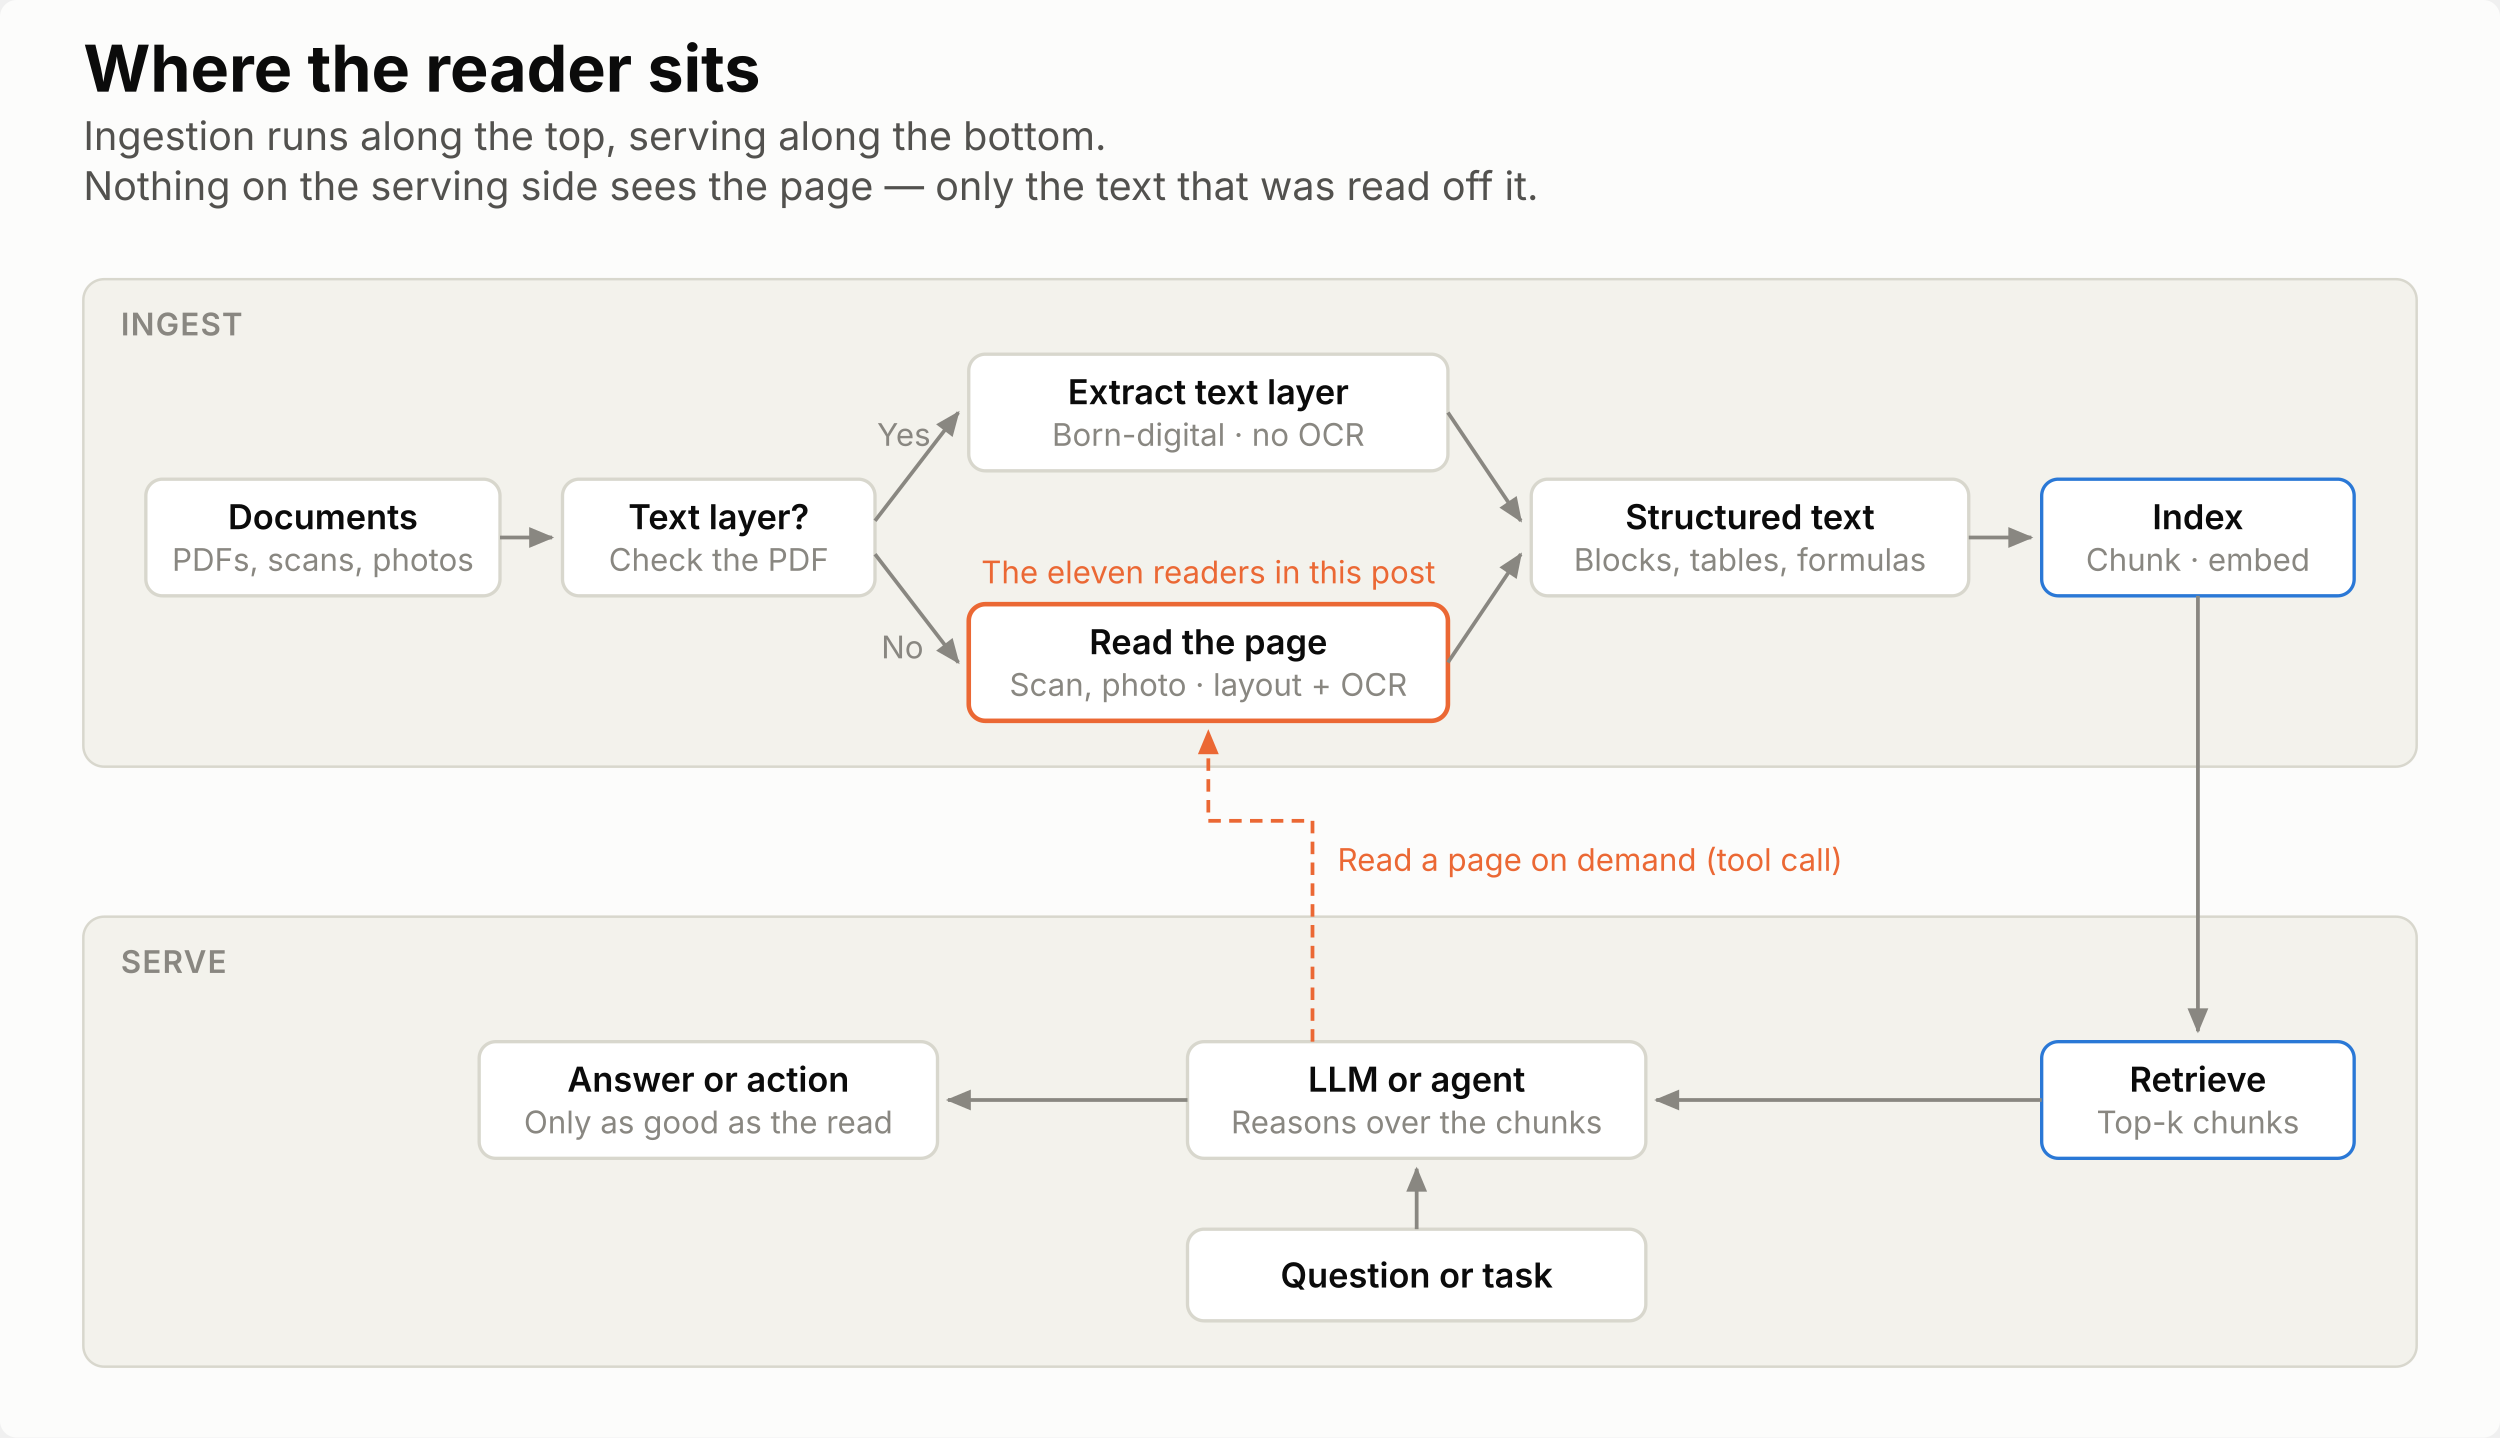
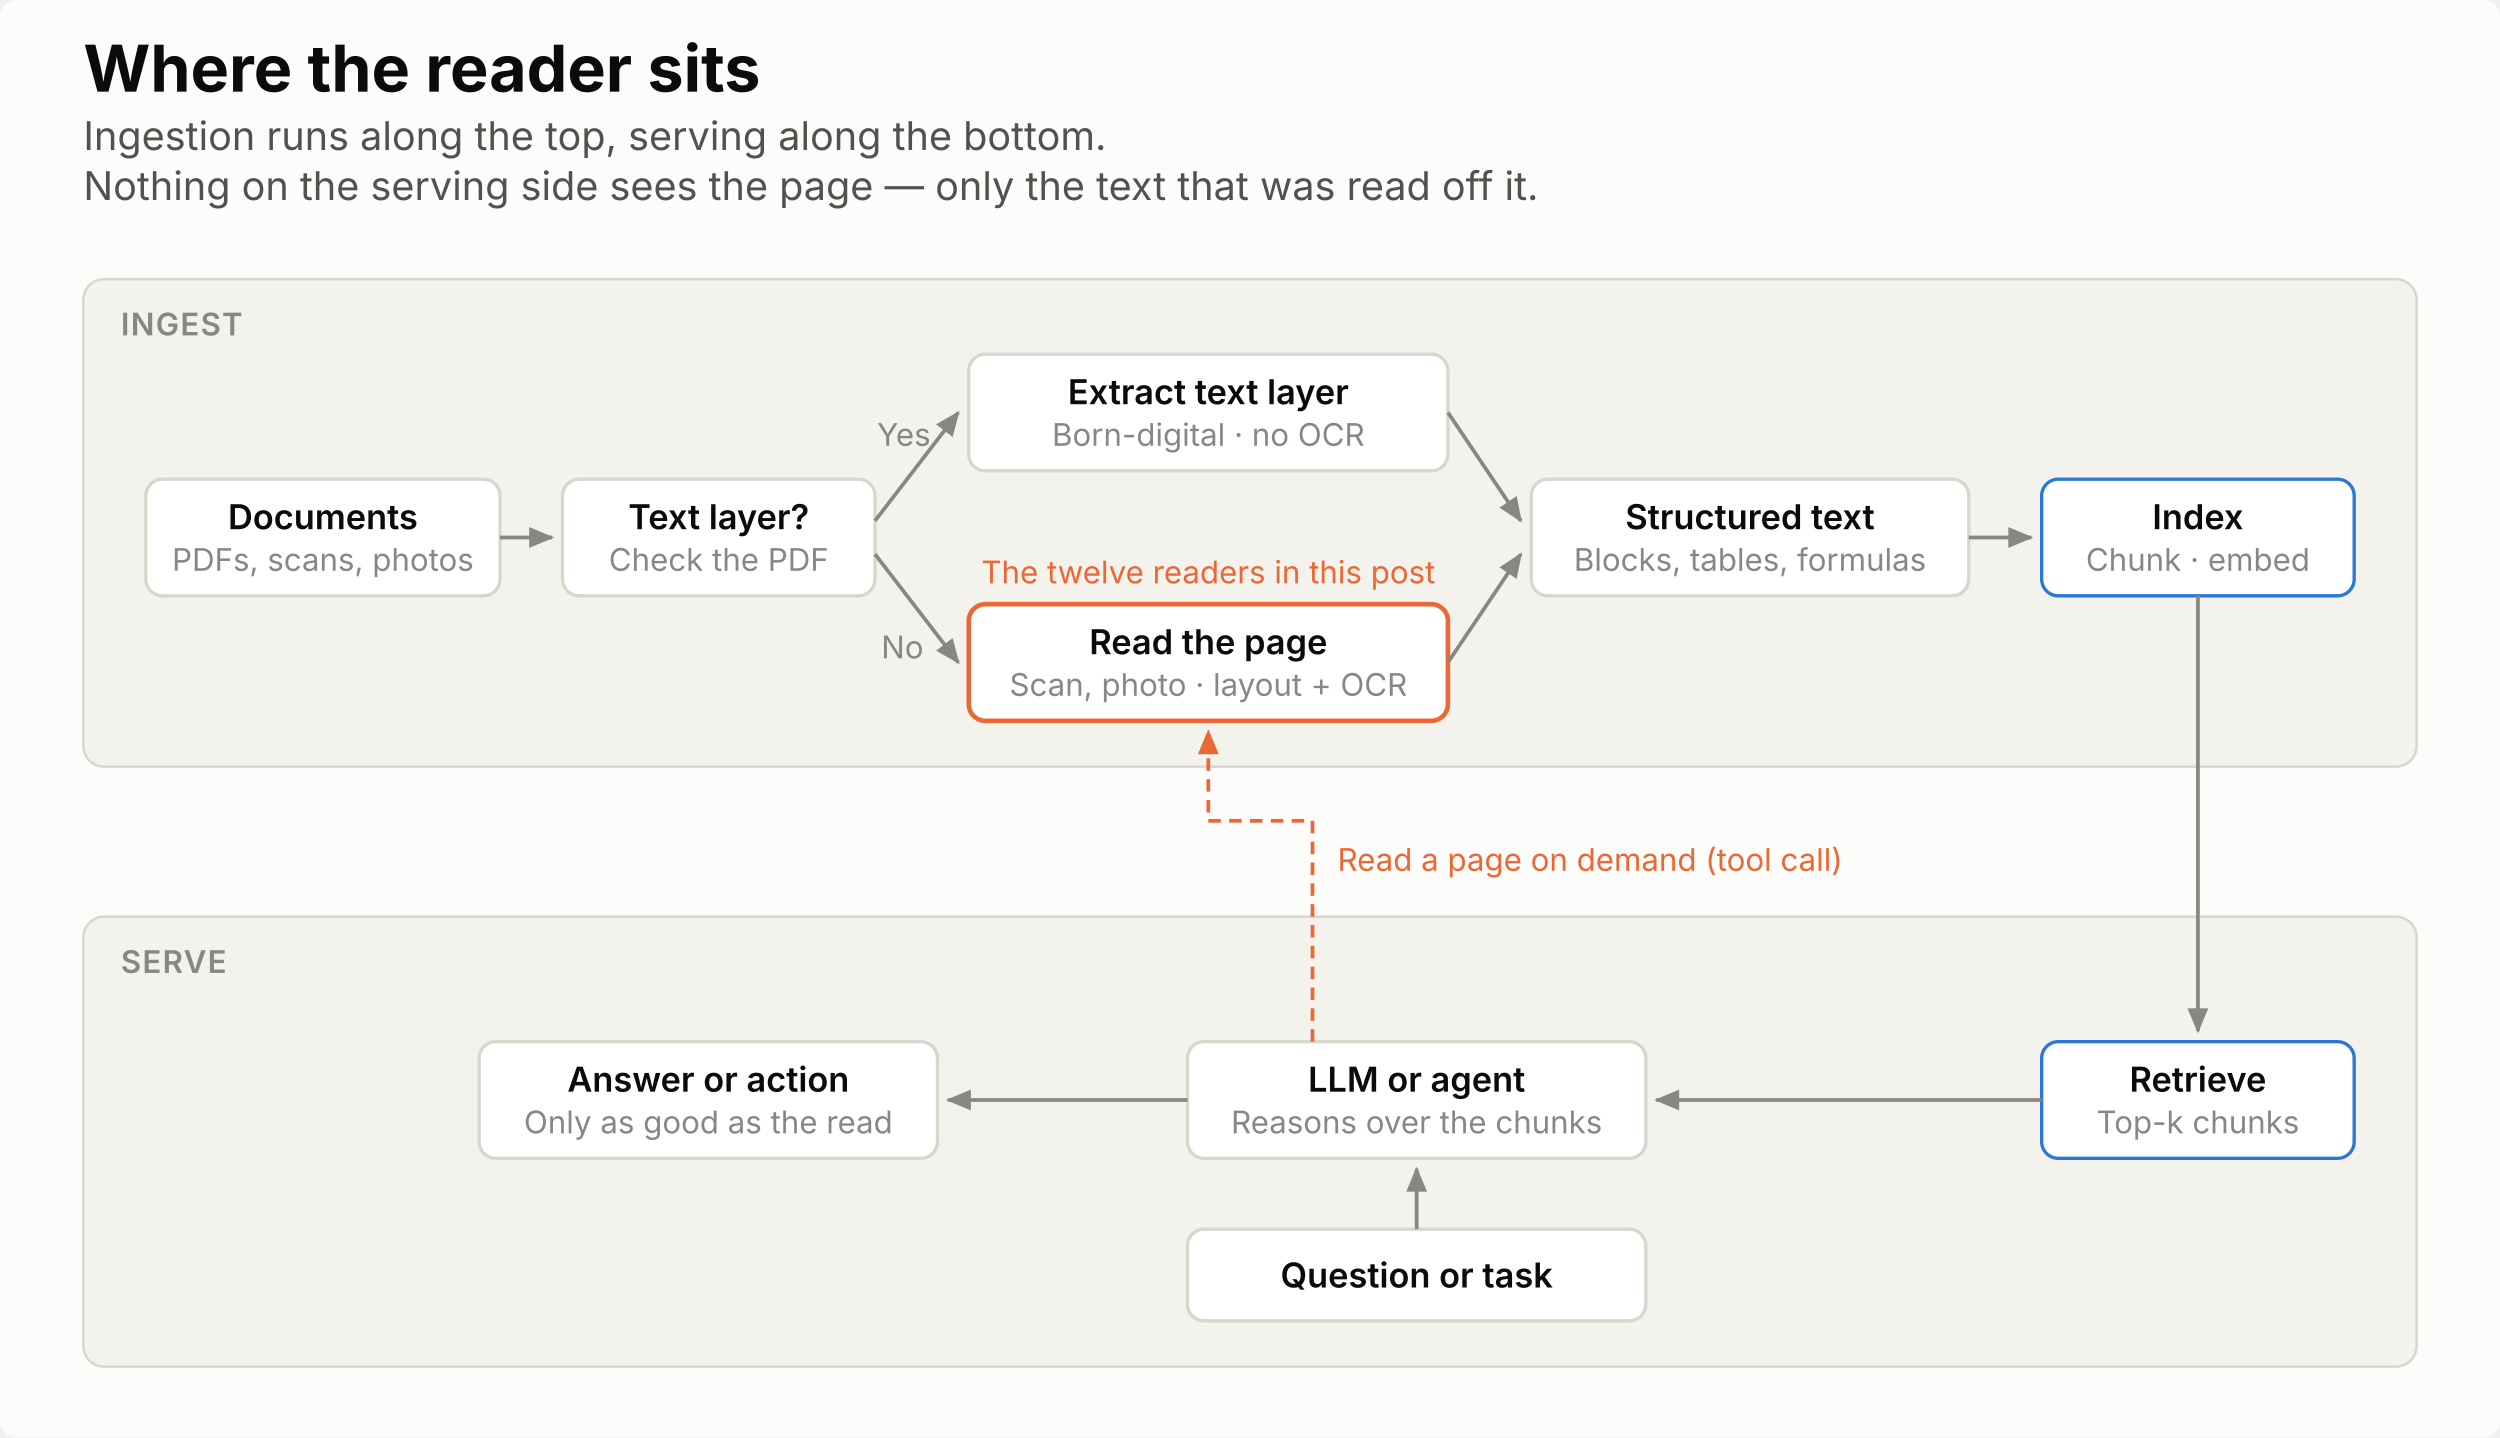
<svg xmlns="http://www.w3.org/2000/svg" width="1200" height="690" viewBox="0 0 1200 690">
  <rect width="100%" height="100%" fill="#fcfcfb" rx="8" />
  <defs>
    <marker id="arc_light" markerWidth="14" markerHeight="12" refX="11" refY="5" orient="auto" markerUnits="userSpaceOnUse">
      <path d="M0,0 L12,5 L0,10 Z" fill="#898781" />
    </marker>
    <marker id="aro_light" markerWidth="14" markerHeight="12" refX="11" refY="5" orient="auto" markerUnits="userSpaceOnUse">
      <path d="M0,0 L12,5 L0,10 Z" fill="#eb6834" />
    </marker>
  </defs>
  <style>text { font-family: -apple-system, BlinkMacSystemFont, "Segoe UI", sans-serif; fill: #52514e; font-size: 18px; }.title { font-size: 31px; font-weight: 700; fill: #0b0b0b; }.subtitle { font-size: 19px; fill: #52514e; }.lab { fill: #0b0b0b; font-weight: 600; font-size: 16.5px; }.tiny { font-size: 15px; fill: #898781; }.band { font-size: 15px; font-weight: 600; letter-spacing: 0.04em; fill: #898781; }</style>
  <text class="title" x="40" y="44">Where the reader sits</text>
  <text class="subtitle" x="40" y="72">Ingestion runs along the top, serving along the bottom.</text>
  <text class="subtitle" x="40" y="96">Nothing on the serving side sees the page — only the text that was read off it.</text>
  <rect x="40" y="134" width="1120" height="234" rx="10" fill="#f3f2ec" stroke="#d8d7cd" stroke-width="1.2" />
  <text class="band" x="58" y="161">INGEST</text>
  <rect x="70" y="230" width="170" height="56" rx="8" fill="#ffffff" stroke="#d8d7cd" stroke-width="1.6" />
  <text class="lab" x="155.0" y="254" text-anchor="middle">Documents</text>
  <text class="tiny" x="155.0" y="274" text-anchor="middle">PDFs, scans, photos</text>
  <rect x="270" y="230" width="150" height="56" rx="8" fill="#ffffff" stroke="#d8d7cd" stroke-width="1.6" />
  <text class="lab" x="345.0" y="254" text-anchor="middle">Text layer?</text>
  <text class="tiny" x="345.0" y="274" text-anchor="middle">Check the PDF</text>
  <rect x="465" y="170" width="230" height="56" rx="8" fill="#ffffff" stroke="#d8d7cd" stroke-width="1.6" />
  <text class="lab" x="580.0" y="194" text-anchor="middle">Extract text layer</text>
  <text class="tiny" x="580.0" y="214" text-anchor="middle">Born-digital · no OCR</text>
-   <text class="tiny" x="580" y="280" text-anchor="middle" style="fill:#eb6834">The eleven readers in this post</text>
+   <text class="tiny" x="580" y="280" text-anchor="middle" style="fill:#eb6834">The twelve readers in this post</text>
  <rect x="465" y="290" width="230" height="56" rx="8" fill="#ffffff" stroke="#eb6834" stroke-width="2.2" />
  <text class="lab" x="580.0" y="314" text-anchor="middle">Read the page</text>
  <text class="tiny" x="580.0" y="334" text-anchor="middle">Scan, photo · layout + OCR</text>
  <rect x="735" y="230" width="210" height="56" rx="8" fill="#ffffff" stroke="#d8d7cd" stroke-width="1.6" />
  <text class="lab" x="840.0" y="254" text-anchor="middle">Structured text</text>
  <text class="tiny" x="840.0" y="274" text-anchor="middle">Blocks, tables, formulas</text>
  <rect x="980" y="230" width="150" height="56" rx="8" fill="#ffffff" stroke="#2a78d6" stroke-width="1.6" />
  <text class="lab" x="1055.0" y="254" text-anchor="middle">Index</text>
  <text class="tiny" x="1055.0" y="274" text-anchor="middle">Chunk · embed</text>
  <polyline points="240,258 265,258" fill="none" stroke="#898781" stroke-width="1.8" marker-end="url(#arc_light)" />
  <polyline points="420,250 460,198" fill="none" stroke="#898781" stroke-width="1.8" marker-end="url(#arc_light)" />
  <polyline points="420,266 460,318" fill="none" stroke="#898781" stroke-width="1.8" marker-end="url(#arc_light)" />
  <text class="tiny" x="421" y="214">Yes</text>
  <text class="tiny" x="423" y="316">No</text>
  <polyline points="695,198 730,250" fill="none" stroke="#898781" stroke-width="1.8" marker-end="url(#arc_light)" />
  <polyline points="695,318 730,266" fill="none" stroke="#898781" stroke-width="1.8" marker-end="url(#arc_light)" />
  <polyline points="945,258 975,258" fill="none" stroke="#898781" stroke-width="1.8" marker-end="url(#arc_light)" />
  <rect x="40" y="440" width="1120" height="216" rx="10" fill="#f3f2ec" stroke="#d8d7cd" stroke-width="1.2" />
  <text class="band" x="58" y="467">SERVE</text>
  <rect x="980" y="500" width="150" height="56" rx="8" fill="#ffffff" stroke="#2a78d6" stroke-width="1.6" />
  <text class="lab" x="1055.0" y="524" text-anchor="middle">Retrieve</text>
  <text class="tiny" x="1055.0" y="544" text-anchor="middle">Top-k chunks</text>
  <rect x="570" y="500" width="220" height="56" rx="8" fill="#ffffff" stroke="#d8d7cd" stroke-width="1.6" />
  <text class="lab" x="680.0" y="524" text-anchor="middle">LLM or agent</text>
  <text class="tiny" x="680.0" y="544" text-anchor="middle">Reasons over the chunks</text>
  <rect x="230" y="500" width="220" height="56" rx="8" fill="#ffffff" stroke="#d8d7cd" stroke-width="1.6" />
  <text class="lab" x="340.0" y="524" text-anchor="middle">Answer or action</text>
  <text class="tiny" x="340.0" y="544" text-anchor="middle">Only as good as the read</text>
  <rect x="570" y="590" width="220" height="44" rx="8" fill="#ffffff" stroke="#d8d7cd" stroke-width="1.6" />
  <text class="lab" x="680.0" y="618.0" text-anchor="middle">Question or task</text>
  <polyline points="1055,286 1055,495" fill="none" stroke="#898781" stroke-width="1.8" marker-end="url(#arc_light)" />
  <polyline points="980,528 795,528" fill="none" stroke="#898781" stroke-width="1.8" marker-end="url(#arc_light)" />
  <polyline points="570,528 455,528" fill="none" stroke="#898781" stroke-width="1.8" marker-end="url(#arc_light)" />
  <polyline points="680,590 680,561" fill="none" stroke="#898781" stroke-width="1.8" marker-end="url(#arc_light)" />
  <polyline points="630,500 630,394 580,394 580,351" fill="none" stroke="#eb6834" stroke-width="1.8" stroke-dasharray="6 4" marker-end="url(#aro_light)" />
  <text class="tiny" x="642" y="418" style="fill:#eb6834">Read a page on demand (tool call)</text>
</svg>
